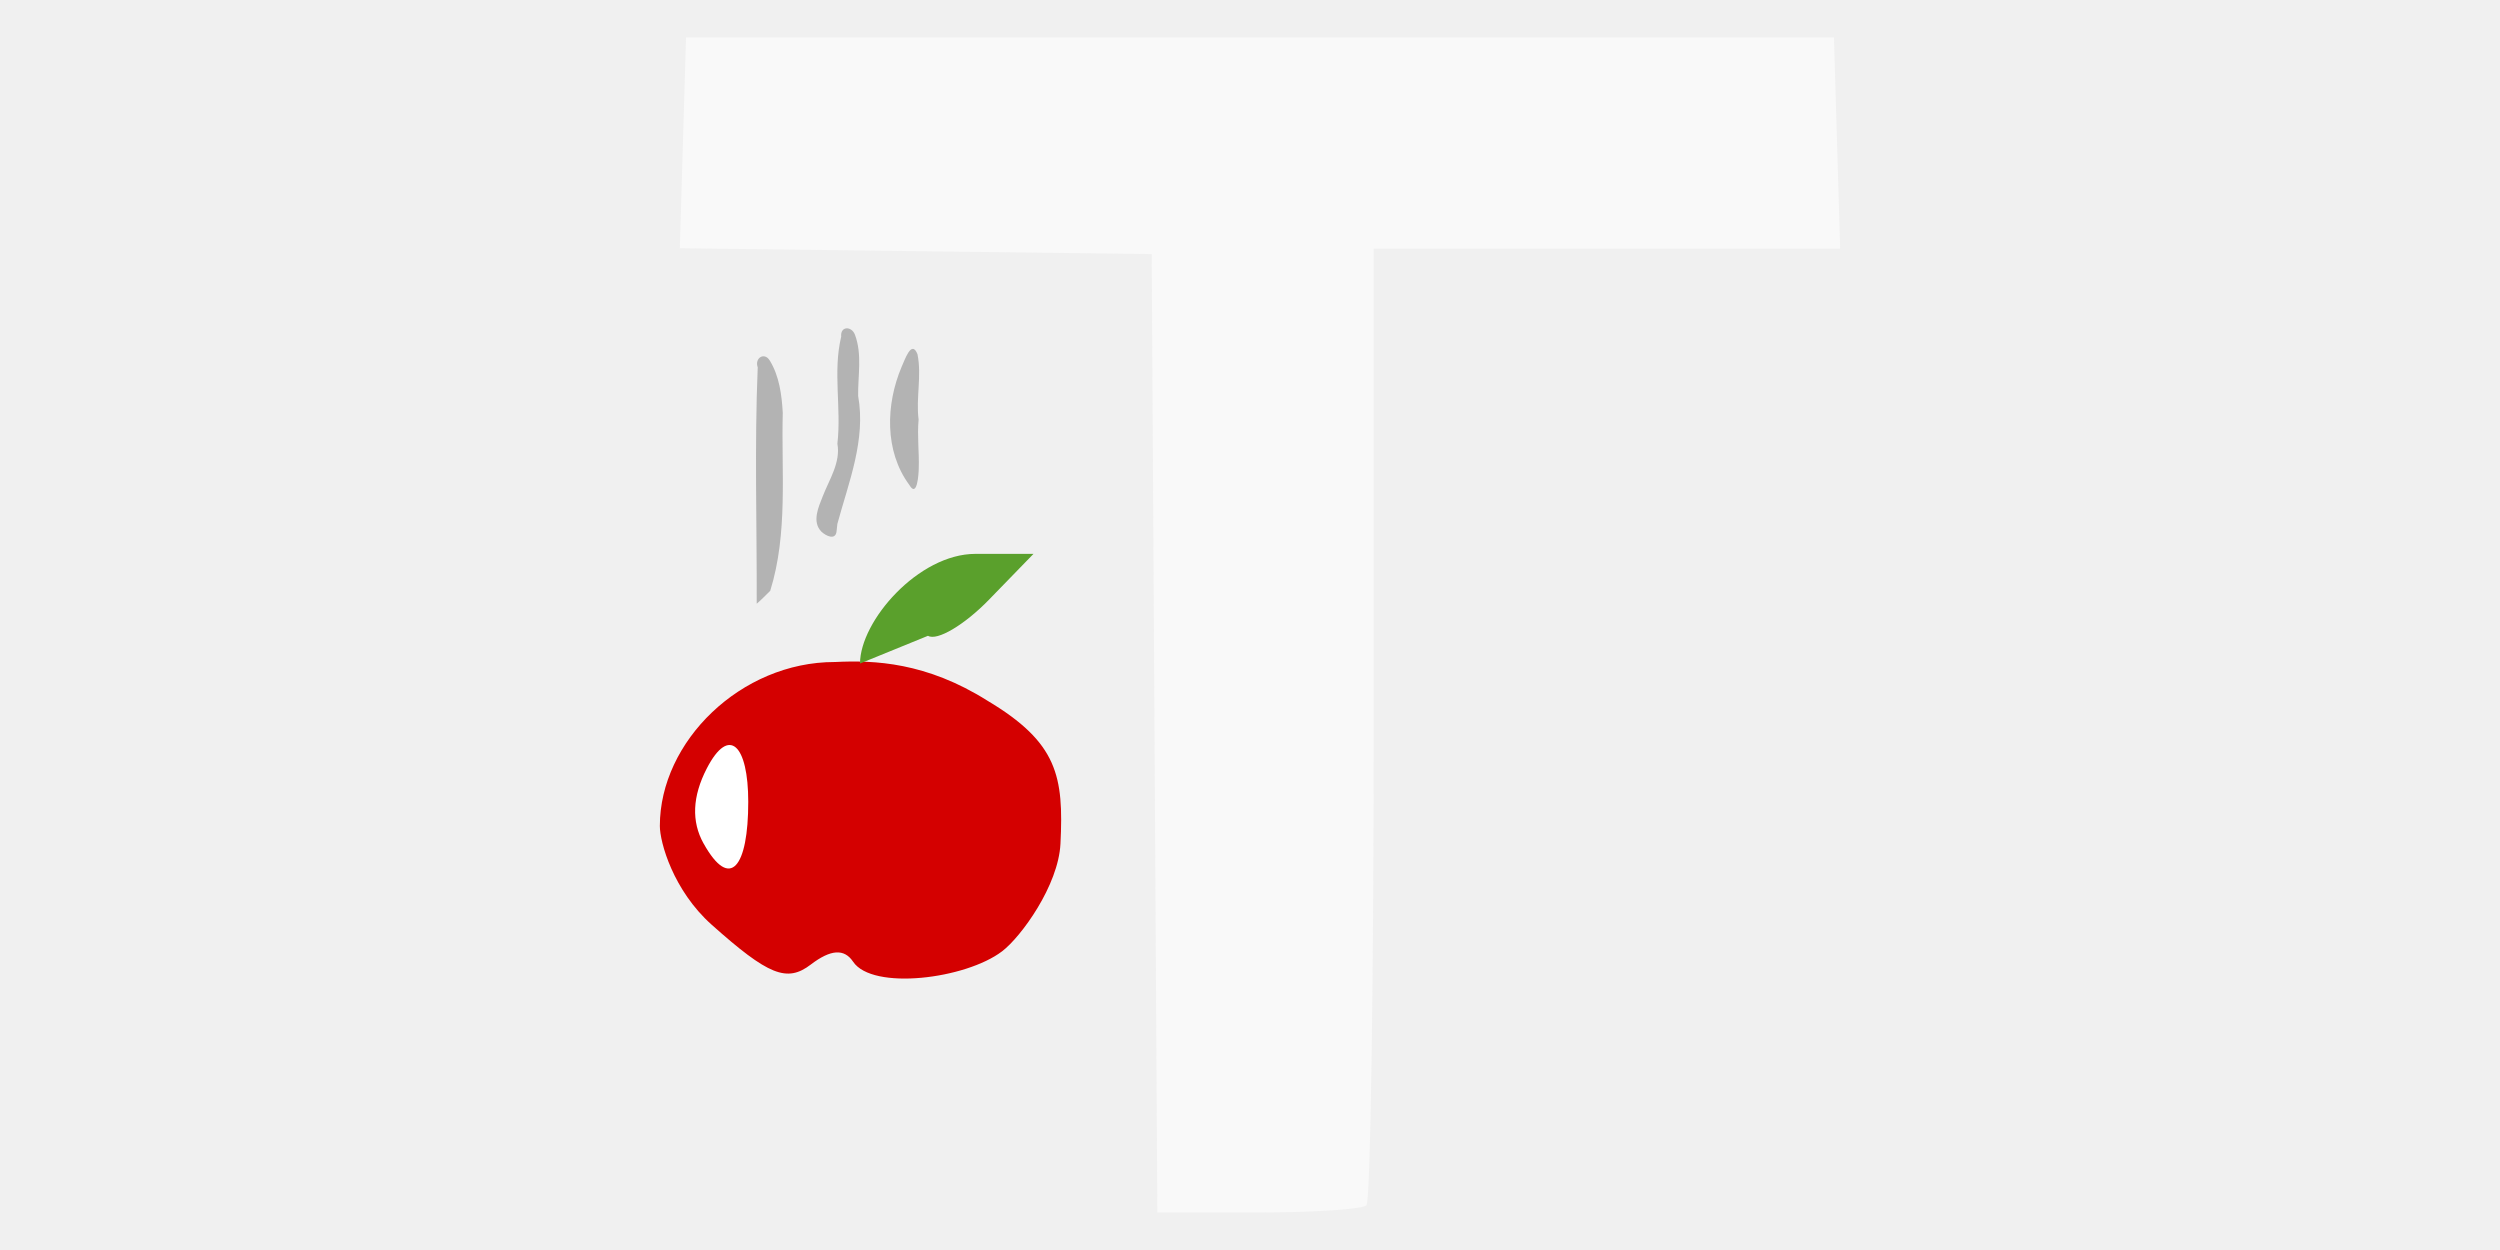
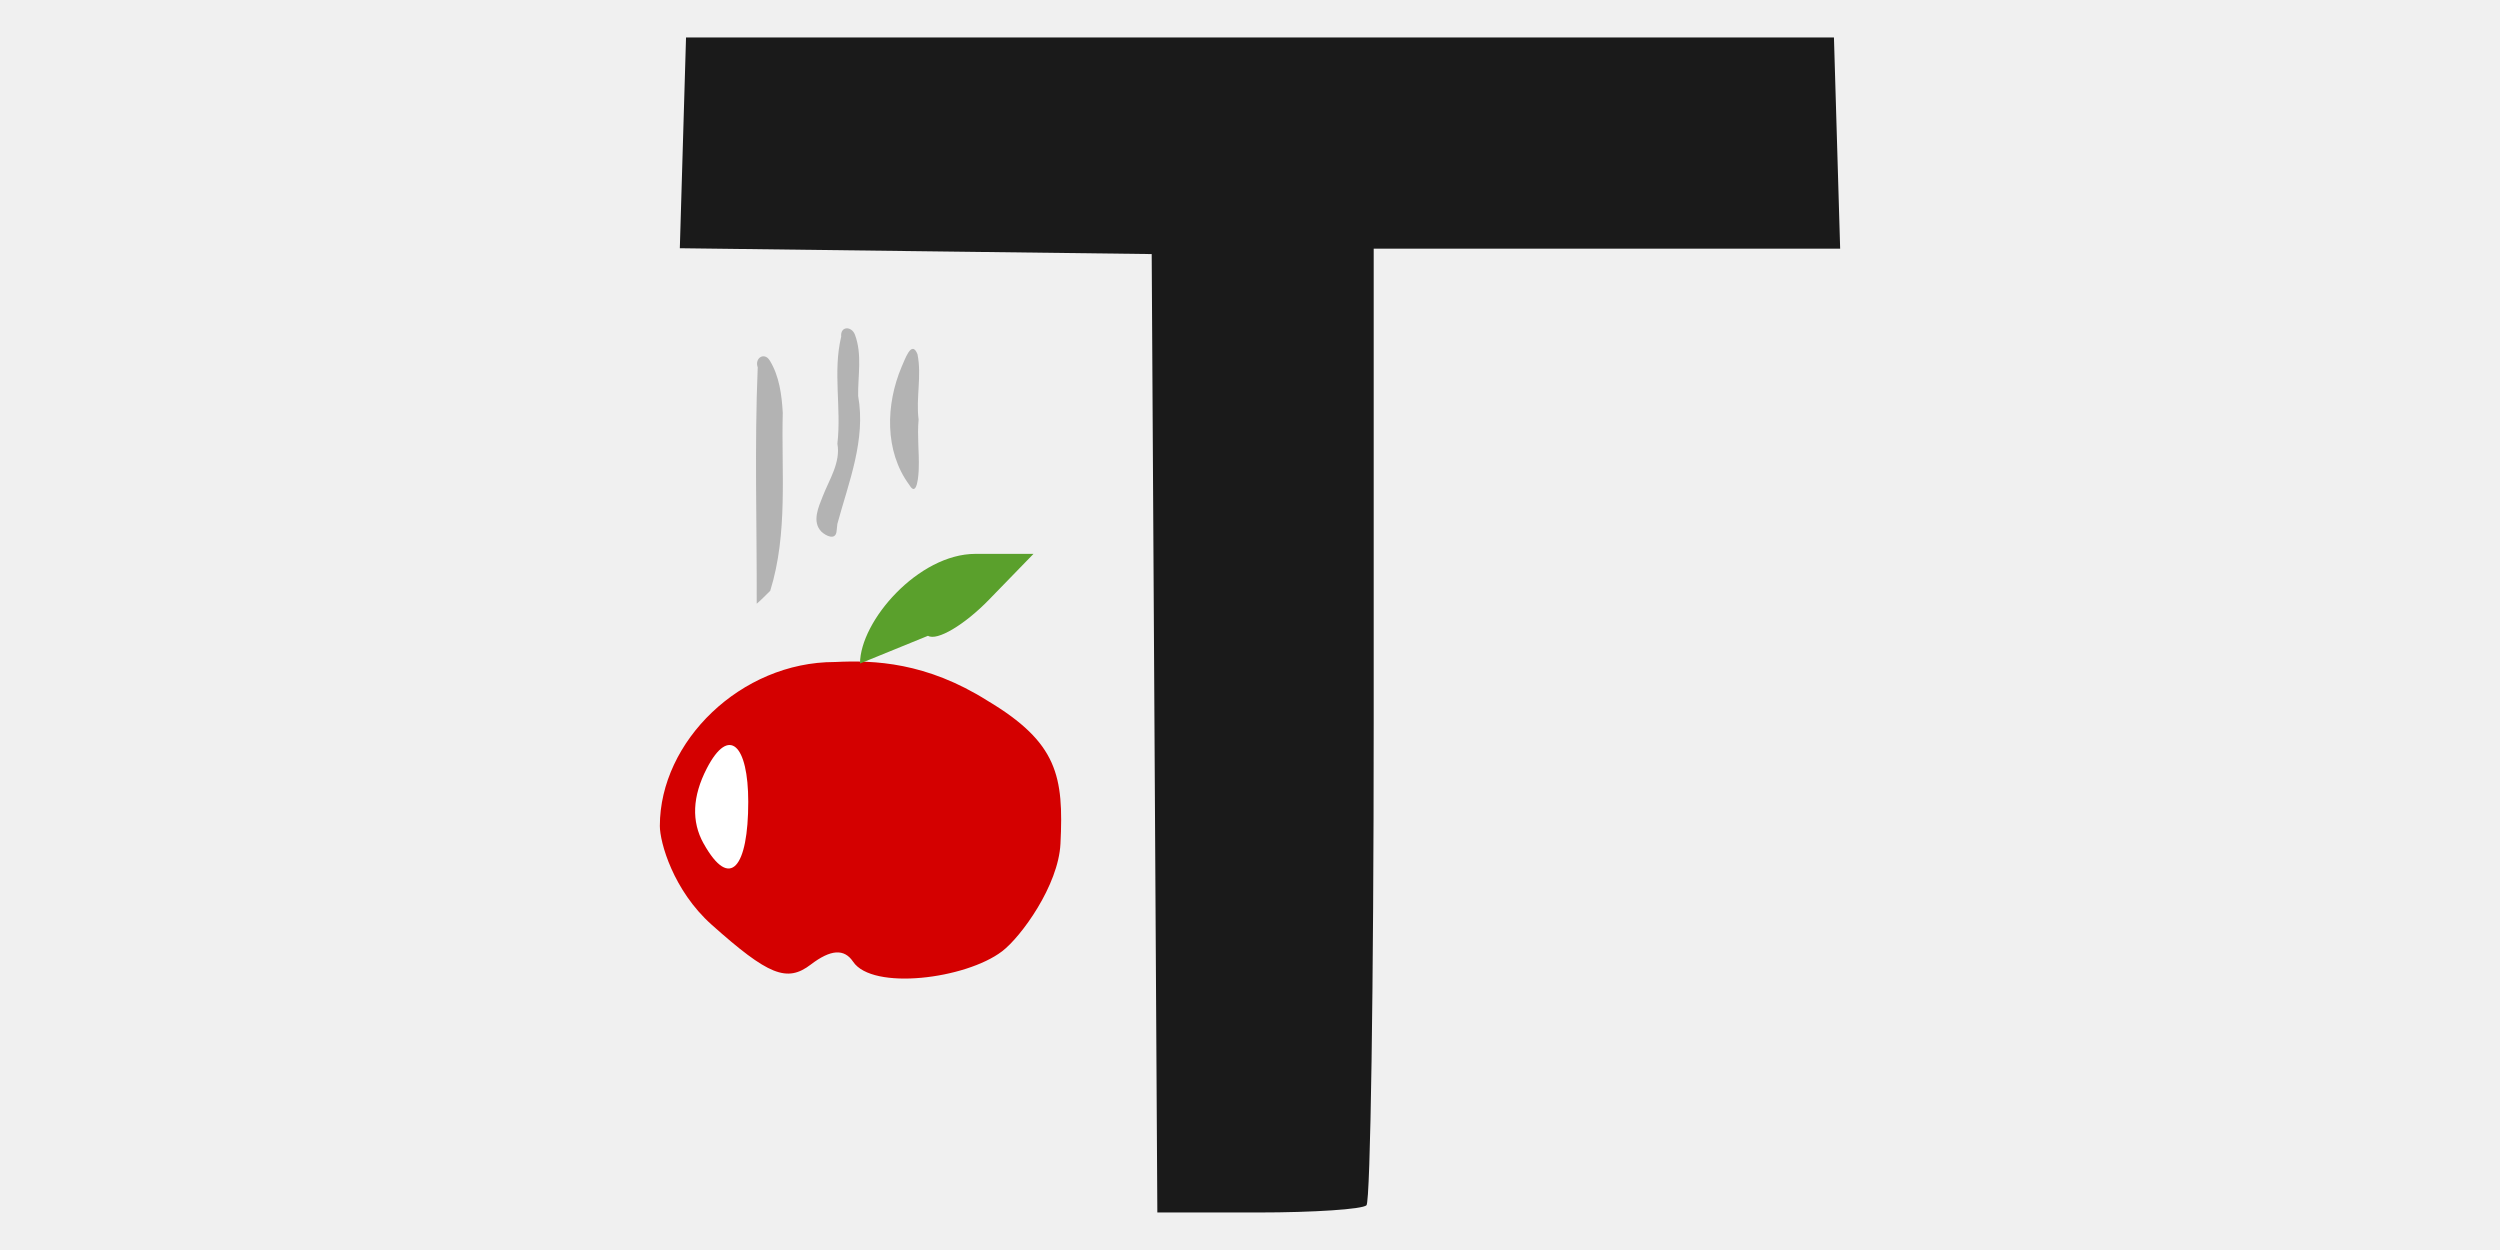
<svg xmlns="http://www.w3.org/2000/svg" width="1000" height="500" id="svg2" version="1.1">
  <defs id="defs4" />
  <g id="layer1" transform="translate(0,-552.3608)">
    <g id="g3008" transform="matrix(2.773883,0,0,2.773883,254.2312,-1870.555)">
      <g transform="matrix(2.769428,0,0,2.679018,-221.2338,-274.4212)" id="g3076">
        <path style="fill:#d40000" d="m 90.25,464.11 c -4.883,0 -9.102,4.276 -9.102,8.825 0,0.882 0.697,3.47 2.696,5.314 2.953,2.724 3.92,3.127 5.16,2.148 1.038,-0.82 1.743,-0.87 2.206,-0.156 1.015,1.563 5.863,0.933 7.758,-0.559 0.988,-0.777 2.933,-3.539 3.04,-5.792 0.172,-3.624 -0.137,-5.436 -3.798,-7.695 -3.183,-2.073 -5.891,-2.193 -7.961,-2.084 z" id="path3068" />
        <path style="fill:#5aa02c" d="m 95.11,462.699 c 0.47,0.291 1.898,-0.583 3.174,-1.941 l 2.32,-2.469 h -3.019 c -2.982,0 -6.014,3.627 -6.014,5.902" id="path3059" />
        <path style="fill:#ffffff" d="m 83.424,473.877 c -0.637,-1.18 -0.584,-2.532 0.169,-4.04 1.16,-2.322 2.158,-1.267 2.158,1.801 0,3.492 -0.934,4.818 -2.326,2.239 z" id="path3057" />
      </g>
      <path id="path3008" d="m 40.813,933.99 c -0.401,-3.135 0.471,-6.324 -0.162,-9.437 -0.87,-2.206 -1.863,0.932 -2.299,1.85 -2.273,5.388 -2.483,12.127 1.122,16.998 1.133,1.959 1.349,-1.539 1.362,-2.458 0.072,-2.318 -0.24,-4.64 -0.024,-6.954 z M 29.101,949.01 c 1.627,-5.992 4.134,-12.119 2.993,-18.439 -0.041,-2.932 0.602,-6.007 -0.46,-8.826 -0.471,-1.276 -2.135,-1.274 -1.985,0.278 -1.22,5.071 0.048,10.297 -0.547,15.423 0.492,2.719 -1.181,5.183 -2.121,7.616 -0.61,1.551 -1.572,3.64 -0.197,5.066 0.662,0.641 2.055,1.298 2.198,-0.028 0.039,-0.363 0.079,-0.726 0.118,-1.089 z m -9.682,9.654 c 2.579,-8.315 1.584,-17.109 1.805,-25.669 -0.146,-2.57 -0.496,-5.274 -1.859,-7.509 -0.789,-1.315 -2.235,-0.379 -1.752,0.961 -0.473,11.358 -0.11,22.727 -0.145,34.09 0.685,-0.588 1.307,-1.243 1.952,-1.873 z" style="fill:#b3b3b3" />
-       <path id="path3061" d="m 105.397,1047.278 c 0.573,-0.573 1.041,-31.844 1.041,-69.493 v -68.452 h 33.632 33.632 l -0.447,-15.226 -0.447,-15.226 H 90.041 7.275 l -0.447,15.195 -0.447,15.195 34.022,0.421 34.022,0.421 0.407,69.102 0.407,69.102 h 14.559 c 8.007,0 15.028,-0.468 15.6,-1.041 z" style="fill:#f9f9f9" />
+       <path id="path3061" d="m 105.397,1047.278 c 0.573,-0.573 1.041,-31.844 1.041,-69.493 v -68.452 h 33.632 33.632 l -0.447,-15.226 -0.447,-15.226 H 90.041 7.275 l -0.447,15.195 -0.447,15.195 34.022,0.421 34.022,0.421 0.407,69.102 0.407,69.102 h 14.559 c 8.007,0 15.028,-0.468 15.6,-1.041 z" style="fill:#1a1a1a" />
    </g>
    <flowRoot xml:space="preserve" id="flowRoot3000" style="font-style:normal;font-variant:normal;font-weight:normal;font-stretch:normal;line-height:0.01%;font-family:Arial;-inkscape-font-specification:Arial;letter-spacing:0px;word-spacing:0px;fill:#000000;fill-opacity:1;stroke:none">
      <flowRegion id="flowRegion3002">
        <rect id="rect3004" width="0" height="11.429" x="660" y="592.362" />
      </flowRegion>
      <flowPara id="flowPara3006" style="font-size:11px;line-height:1.25"> </flowPara>
    </flowRoot>
  </g>
</svg>
